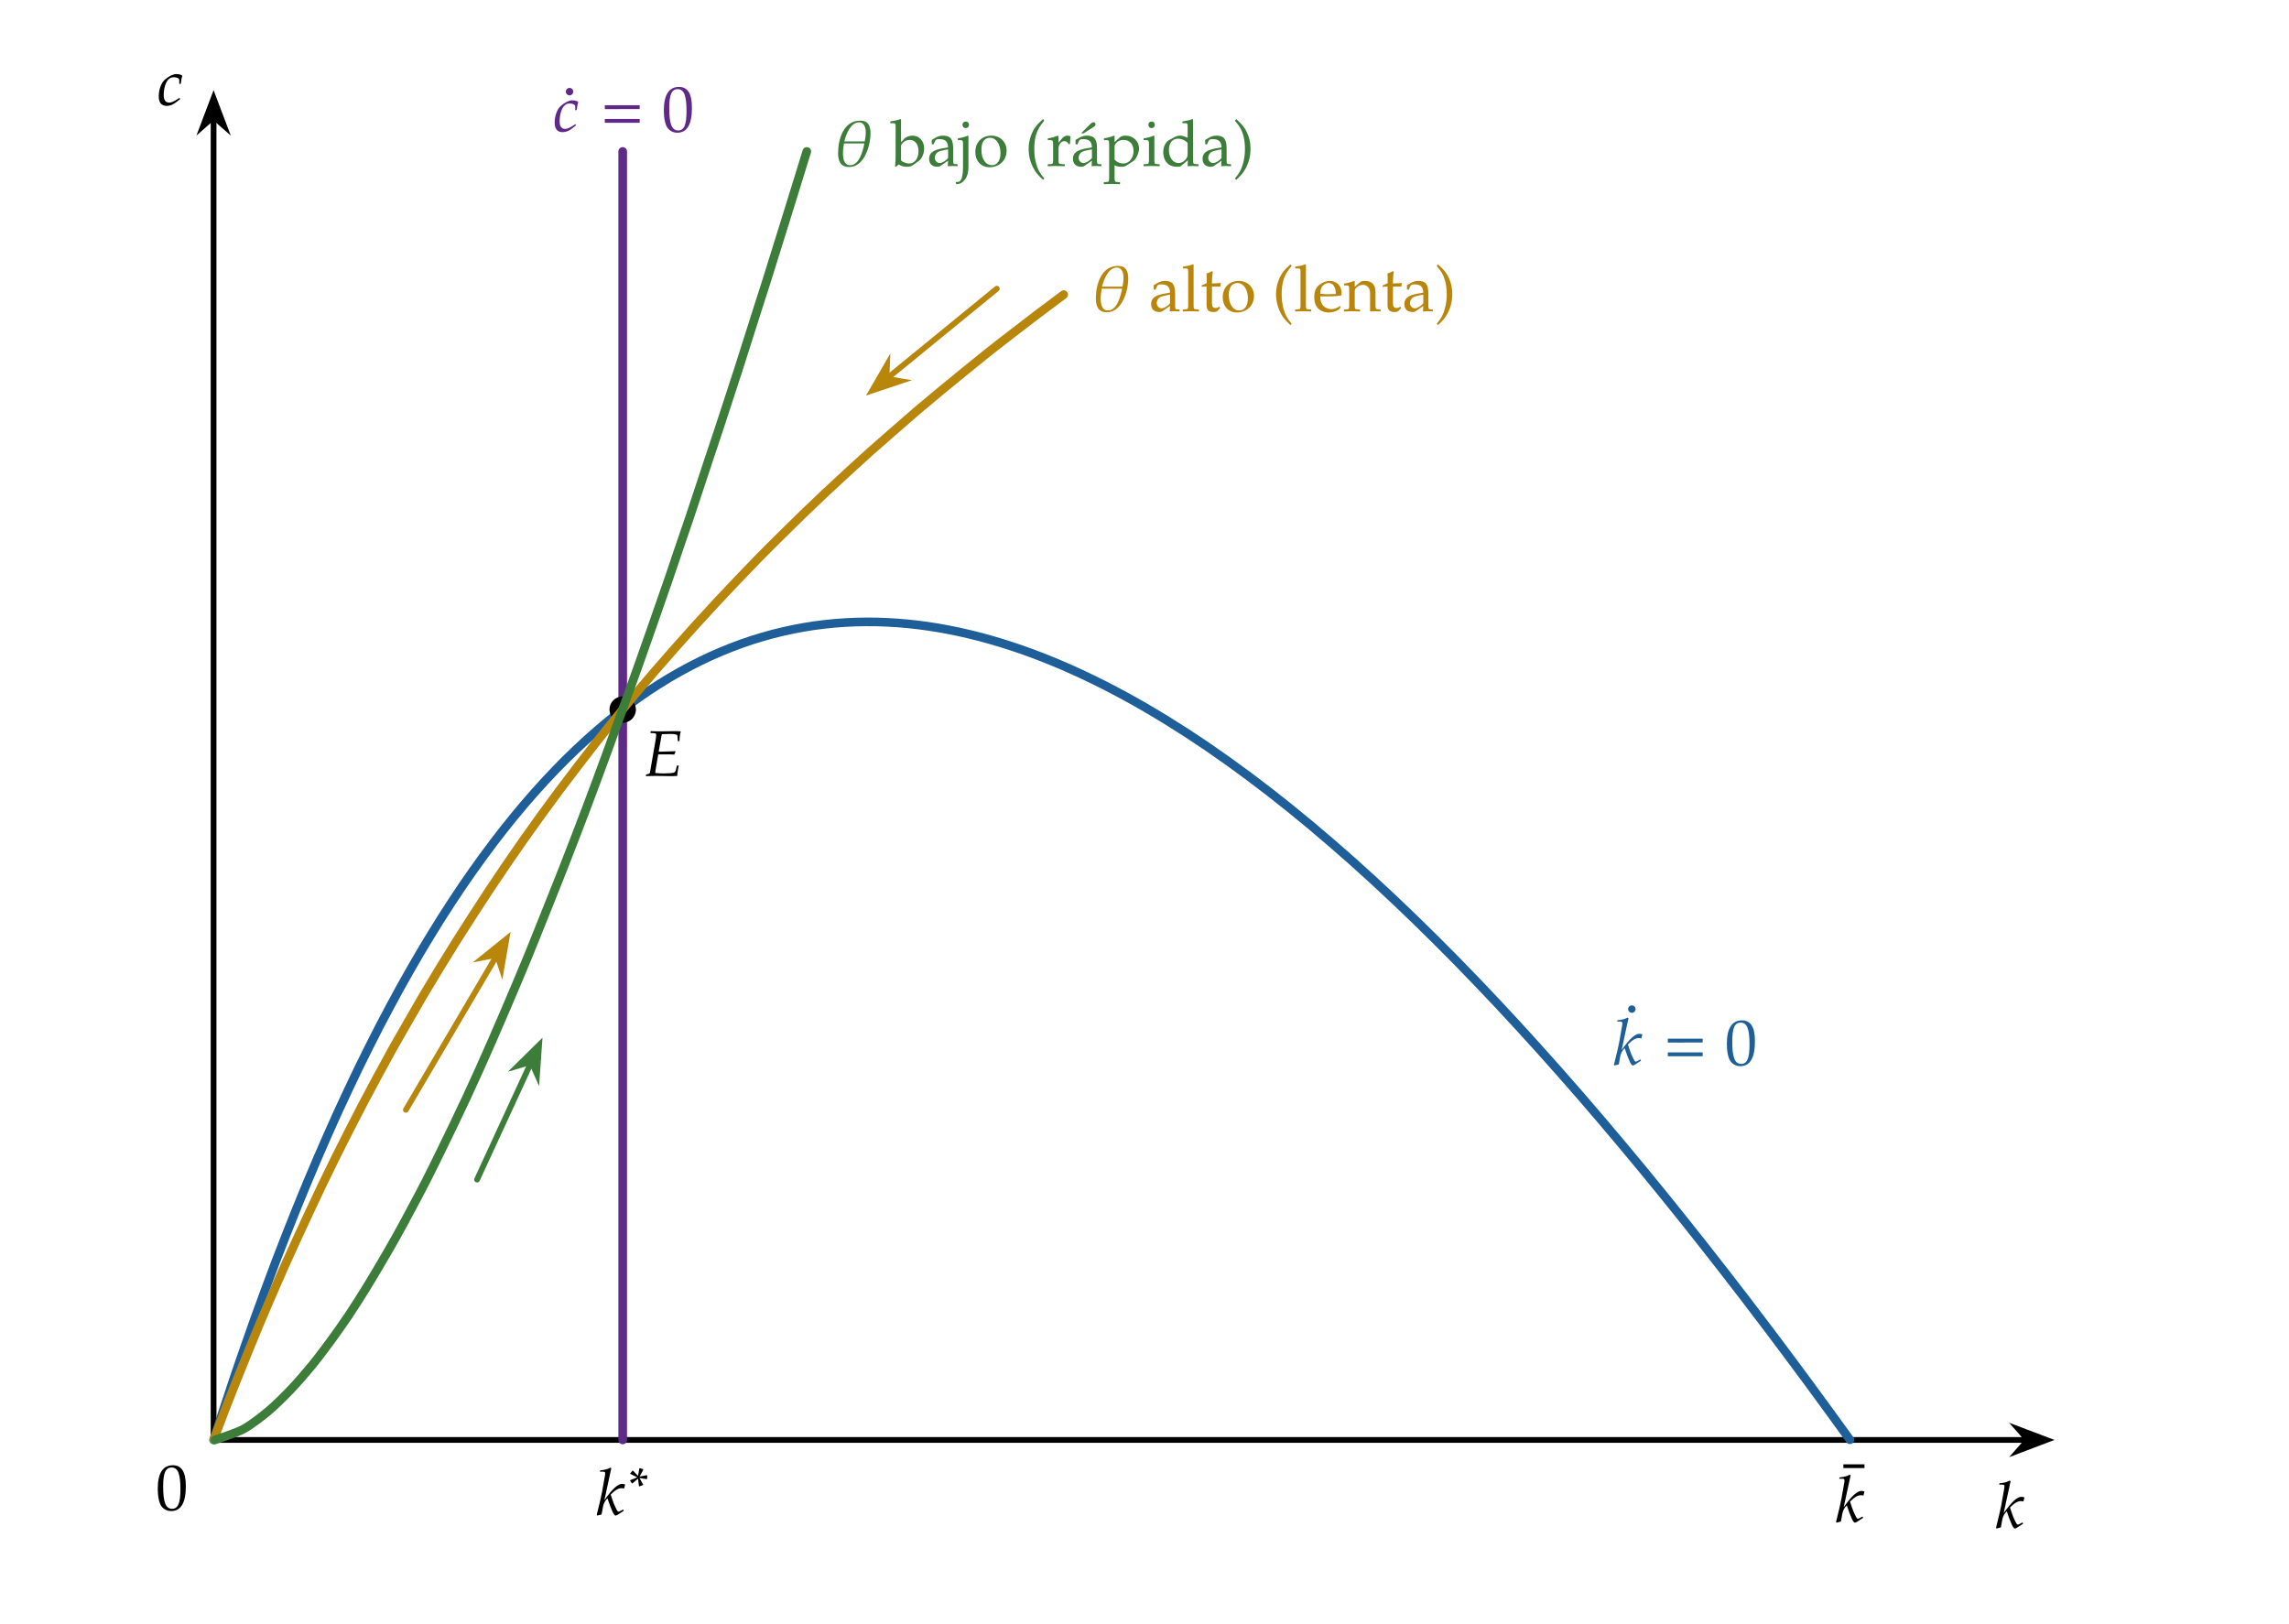
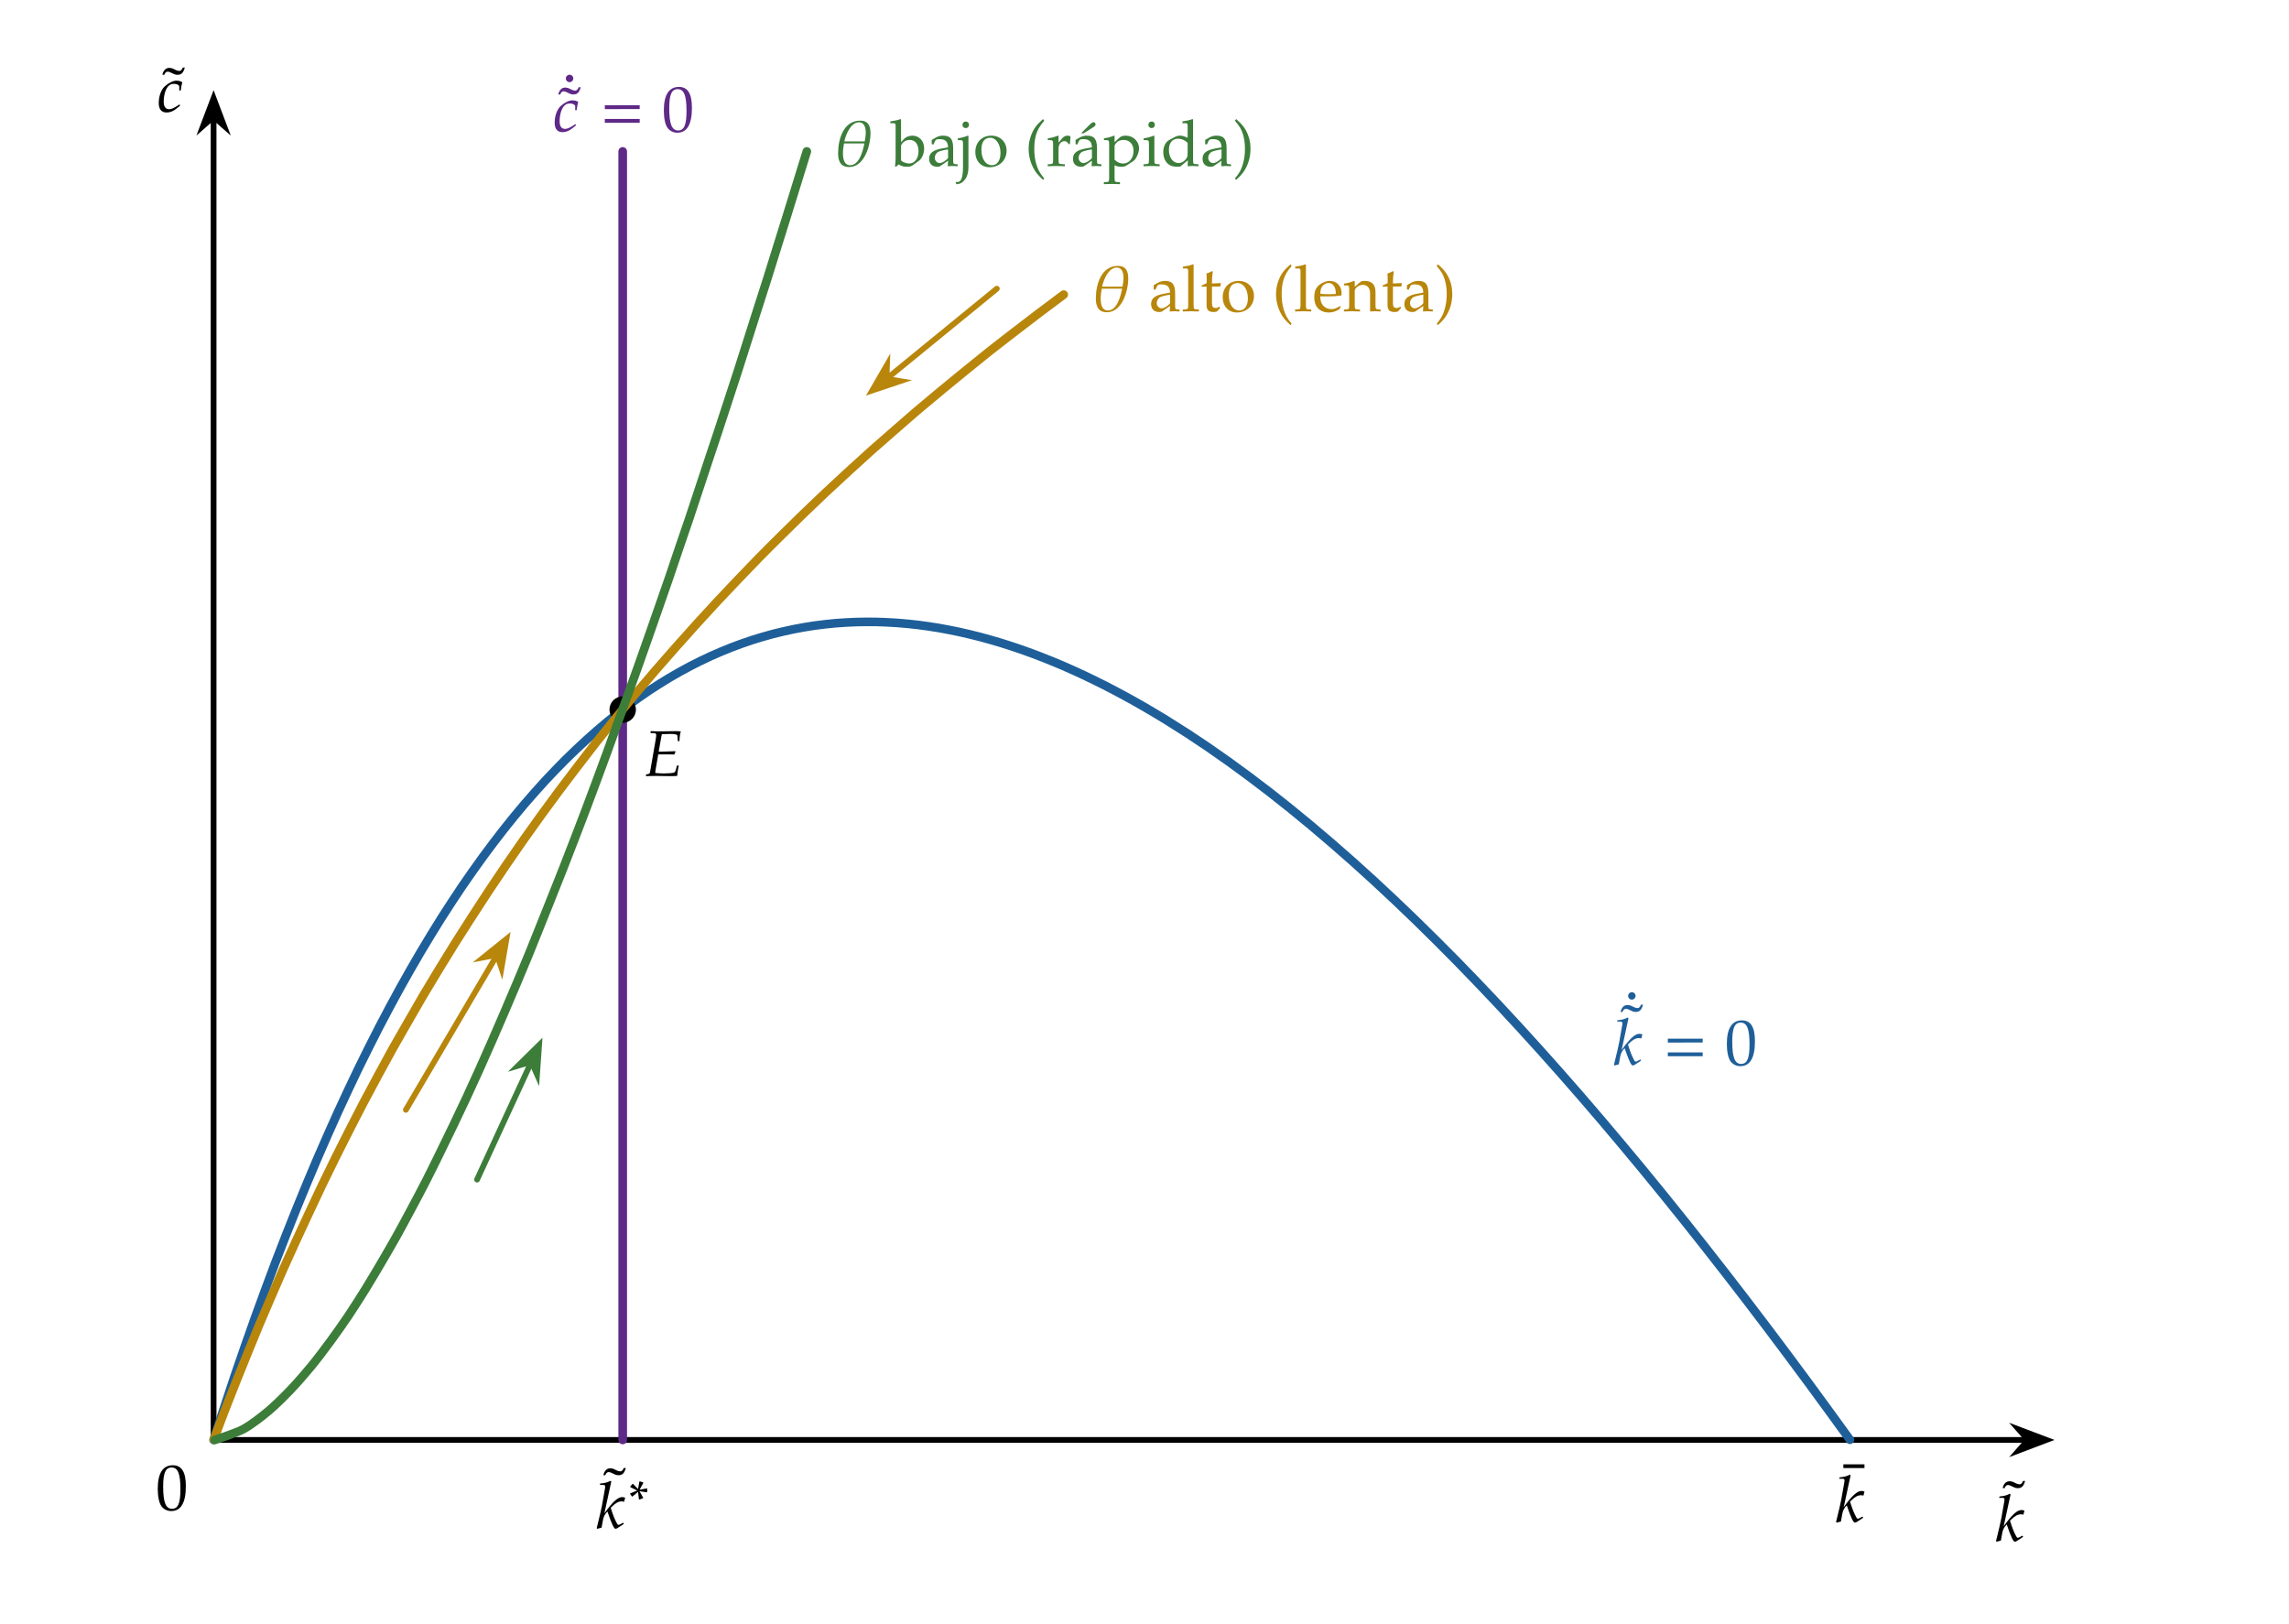
<svg xmlns="http://www.w3.org/2000/svg" xmlns:xlink="http://www.w3.org/1999/xlink" width="316.946" height="224.82" viewBox="0 0 316.946 224.82">
  <defs>
    <g>
      <g id="glyph-0-0">
+         <path d="M 2.844 -6.016 C 2.688 -5.656 2.562 -5.547 2.344 -5.547 C 2.203 -5.547 2.016 -5.609 1.844 -5.688 L 1.625 -5.797 C 1.406 -5.922 1.156 -5.969 0.953 -5.969 C 0.484 -5.969 0.156 -5.625 0.016 -5.016 L 0.281 -5.016 C 0.391 -5.312 0.547 -5.453 0.766 -5.453 C 0.875 -5.453 1 -5.406 1.141 -5.344 L 1.375 -5.234 C 1.75 -5.047 1.891 -5.016 2.125 -5.016 C 2.656 -5.016 2.922 -5.297 3.125 -6.016 Z M 2.844 -6.016 " />
+       </g>
+       <g id="glyph-0-1">
+         <path d="M 1.062 -5.406 C 1.062 -5.125 1.297 -4.891 1.578 -4.891 C 1.859 -4.891 2.094 -5.125 2.094 -5.406 C 2.094 -5.688 1.859 -5.922 1.578 -5.922 C 1.297 -5.922 1.062 -5.688 1.062 -5.406 Z M 1.062 -5.406 " />
+       </g>
+       <g id="glyph-0-2">
+         <path d="M 0.109 -5.672 L 0.109 -5.156 L 3.031 -5.156 L 3.031 -5.672 Z M 0.109 -5.672 " />
+       </g>
+       <g id="glyph-1-0">
        <path d="M 3.828 -0.594 L 3.75 -0.766 L 3.359 -0.562 C 3.234 -0.484 3.172 -0.469 3.109 -0.469 C 3.016 -0.469 2.953 -0.516 2.875 -0.672 C 2.562 -1.25 2.359 -1.734 2.016 -2.828 L 2.141 -2.953 C 2.688 -3.5 3.094 -3.719 3.547 -3.719 C 3.609 -3.719 3.719 -3.703 3.875 -3.672 L 4.016 -4.234 C 3.859 -4.281 3.703 -4.312 3.594 -4.312 C 3 -4.312 2.25 -3.625 1.141 -2.062 L 2.094 -6.469 L 1.984 -6.562 C 1.516 -6.328 1.203 -6.25 0.562 -6.188 L 0.516 -6 L 0.953 -6 C 1.156 -6 1.25 -5.938 1.25 -5.781 C 1.25 -5.719 1.25 -5.625 1.234 -5.562 L 0.812 -3.172 C 0.688 -2.5 0.531 -1.875 0.078 -0.016 L 0.156 0.078 L 0.75 -0.078 L 0.953 -1.188 C 1.031 -1.609 1.25 -2.016 1.562 -2.312 C 2.172 -0.531 2.469 0.078 2.688 0.078 C 2.797 0.078 3.016 -0.031 3.406 -0.312 Z M 3.828 -0.594 " />
      </g>
-       <g id="glyph-0-1">
+       <g id="glyph-1-1">
        <path d="M 3.172 -0.844 L 3.094 -1.031 L 2.969 -0.938 C 2.312 -0.516 1.984 -0.359 1.672 -0.359 C 1.156 -0.359 0.906 -0.719 0.906 -1.422 C 0.906 -2.375 1.203 -3.297 1.641 -3.641 C 1.828 -3.812 2.047 -3.875 2.344 -3.875 C 2.734 -3.875 3.062 -3.703 3.062 -3.484 L 3.062 -2.953 L 3.266 -2.953 C 3.344 -3.531 3.406 -3.875 3.484 -4.094 C 3.266 -4.25 2.969 -4.312 2.625 -4.312 C 2.219 -4.312 1.578 -4 1.078 -3.547 C 0.562 -3.109 0.219 -2.172 0.219 -1.219 C 0.219 -0.359 0.594 0.094 1.312 0.094 C 1.797 0.094 2.234 -0.078 2.719 -0.484 Z M 3.172 -0.844 " />
      </g>
-       <g id="glyph-0-2">
+       <g id="glyph-1-2">
        <path d="M 4.609 0 L 4.641 -0.328 C 4.688 -0.703 4.75 -1.078 4.828 -1.438 L 4.578 -1.438 L 4.438 -0.906 C 4.359 -0.594 4.281 -0.484 4.094 -0.438 C 3.922 -0.391 3.281 -0.344 2.75 -0.344 C 2.375 -0.344 2.141 -0.359 1.578 -0.406 C 1.578 -0.516 1.578 -0.625 1.594 -0.719 L 1.984 -2.984 L 3.031 -2.984 C 4.156 -2.984 3.938 -2.969 4.203 -2.953 L 4.375 -3.359 L 4.344 -3.422 L 2.375 -3.359 L 2.047 -3.359 L 2.422 -5.5 C 2.453 -5.641 2.469 -5.719 2.5 -5.781 C 3.016 -5.797 2.781 -5.797 3.672 -5.812 C 4.25 -5.812 4.625 -5.734 4.625 -5.609 L 4.703 -4.812 L 4.922 -4.812 C 4.938 -5.375 5 -5.828 5.109 -6.172 C 4.906 -6.188 4.688 -6.203 4.484 -6.203 C 3.781 -6.203 3.078 -6.172 2.375 -6.172 C 1.891 -6.172 1.422 -6.172 0.938 -6.203 L 0.906 -5.938 L 1.391 -5.922 C 1.609 -5.922 1.703 -5.844 1.703 -5.688 C 1.703 -5.562 1.688 -5.297 1.625 -5 L 0.844 -0.5 C 0.828 -0.328 0.703 -0.266 0.312 -0.203 L 0.266 0.031 C 0.719 0.016 1.188 0 1.641 0 C 2.312 0 2.984 0.031 3.656 0.031 C 4.438 0.031 4.25 0.016 4.609 0 Z M 4.609 0 " />
      </g>
-       <g id="glyph-1-0">
+       <g id="glyph-2-0">
        <path d="M 4.156 -3.281 C 4.156 -5.234 3.578 -6.172 2.359 -6.172 C 0.969 -6.172 0.266 -5.062 0.266 -2.906 C 0.266 -1.859 0.453 -0.953 0.766 -0.516 C 1.078 -0.078 1.578 0.172 2.125 0.172 C 3.484 0.172 4.156 -0.984 4.156 -3.281 Z M 3.406 -2.828 C 3.406 -0.922 3.078 -0.141 2.25 -0.141 C 1.375 -0.141 1.016 -1.031 1.016 -3.219 C 1.016 -5.109 1.344 -5.859 2.188 -5.859 C 3.062 -5.859 3.406 -4.984 3.406 -2.828 Z M 3.406 -2.828 " />
-       </g>
-       <g id="glyph-2-0">
-         <path d="M 1.062 -5.406 C 1.062 -5.125 1.297 -4.891 1.578 -4.891 C 1.859 -4.891 2.094 -5.125 2.094 -5.406 C 2.094 -5.688 1.859 -5.922 1.578 -5.922 C 1.297 -5.922 1.062 -5.688 1.062 -5.406 Z M 1.062 -5.406 " />
-       </g>
-       <g id="glyph-2-1">
-         <path d="M 0.109 -5.672 L 0.109 -5.156 L 3.031 -5.156 L 3.031 -5.672 Z M 0.109 -5.672 " />
      </g>
      <g id="glyph-3-0">
        <path d="M 0.578 -3.094 L 5.406 -3.109 L 5.406 -3.641 L 0.578 -3.641 Z M 0.578 -1.203 L 5.406 -1.203 L 5.406 -1.734 L 0.578 -1.734 Z M 0.578 -1.203 " />
      </g>
      <g id="glyph-4-0">
        <path d="M 2.594 -1.781 L 2.594 -2.234 L 2.562 -2.266 L 1.547 -2.078 L 2.047 -3 L 2.031 -3.109 L 1.578 -3.234 L 1.516 -3.219 L 1.328 -2.172 L 0.625 -2.891 L 0.562 -2.891 L 0.234 -2.5 L 0.266 -2.438 L 1.219 -1.969 L 0.266 -1.578 L 0.219 -1.516 L 0.484 -1.141 L 0.562 -1.141 L 1.328 -1.781 L 1.453 -0.75 L 1.531 -0.719 L 2.031 -0.906 L 2.031 -0.984 L 1.531 -1.875 L 2.531 -1.719 Z M 2.594 -1.781 " />
      </g>
      <g id="glyph-5-0">
        <path d="M 5.125 -4.516 C 5.125 -5.531 4.828 -6.281 3.703 -6.281 C 1.375 -6.281 0.641 -3.688 0.641 -1.781 C 0.641 -0.719 0.953 0.141 2.172 0.141 C 4.281 0.141 5.125 -2.828 5.125 -4.516 Z M 4.469 -4.625 C 4.469 -4.219 4.406 -3.812 4.328 -3.406 L 1.5 -3.406 C 1.719 -4.344 2.375 -6.047 3.531 -6.047 C 4.312 -6.047 4.469 -5.234 4.469 -4.625 Z M 4.281 -3.125 C 4.078 -2.125 3.594 -0.109 2.312 -0.109 C 1.406 -0.109 1.312 -1.125 1.312 -1.812 C 1.312 -2.25 1.391 -2.688 1.453 -3.125 Z M 4.281 -3.125 " />
      </g>
      <g id="glyph-6-0">
        <path d="M 4.219 0.031 L 4.219 -0.234 L 3.875 -0.266 C 3.656 -0.266 3.609 -0.344 3.609 -0.781 L 3.609 -2.422 C 3.609 -3.719 3.234 -4.203 2.203 -4.203 C 1.812 -4.203 1.453 -4.094 1.125 -3.891 L 0.641 -3.609 L 0.641 -3.031 L 0.875 -2.969 L 1 -3.234 C 1.172 -3.656 1.266 -3.719 1.688 -3.719 C 2.531 -3.719 2.875 -3.391 2.906 -2.578 L 2.016 -2.422 C 0.797 -2.188 0.281 -1.766 0.281 -1 C 0.281 -0.297 0.703 0.109 1.422 0.109 C 1.578 0.109 1.734 0.078 1.797 0.031 L 2.906 -0.734 L 2.859 0.031 C 3.094 0.016 3.328 0 3.547 0 C 3.781 0 4 0.016 4.219 0.031 Z M 2.906 -1.109 C 2.641 -0.75 2.078 -0.406 1.734 -0.406 C 1.375 -0.406 1.062 -0.734 1.062 -1.125 C 1.062 -1.453 1.234 -1.766 1.5 -1.938 C 1.734 -2.062 2.219 -2.188 2.906 -2.297 Z M 2.906 -1.109 " />
      </g>
      <g id="glyph-6-1">
        <path d="M 2.422 0.031 L 2.422 -0.234 L 2.016 -0.266 C 1.703 -0.281 1.688 -0.344 1.688 -0.906 L 1.688 -6.422 L 1.609 -6.5 C 1.203 -6.344 0.906 -6.281 0.203 -6.172 L 0.203 -5.922 L 0.703 -5.922 C 0.875 -5.922 0.938 -5.812 0.938 -5.547 L 0.938 -0.906 C 0.938 -0.344 0.906 -0.281 0.594 -0.266 L 0.188 -0.234 L 0.188 0.031 C 0.562 0.016 0.938 0 1.312 0 C 1.688 0 2.047 0.016 2.422 0.031 Z M 2.422 0.031 " />
      </g>
      <g id="glyph-6-2">
        <path d="M 2.859 -3.906 L 1.625 -3.844 L 1.625 -4.188 C 1.625 -4.562 1.656 -4.891 1.734 -5.469 L 1.625 -5.562 C 1.406 -5.422 1.141 -5.312 0.859 -5.219 C 0.891 -4.953 0.891 -4.781 0.891 -4.516 L 0.891 -3.891 L 0.203 -3.578 L 0.203 -3.391 L 0.875 -3.422 L 0.875 -0.844 C 0.875 -0.172 1.172 0.109 1.859 0.109 C 2.062 0.109 2.281 0.062 2.344 0 L 2.766 -0.469 L 2.656 -0.625 C 2.422 -0.5 2.297 -0.453 2.125 -0.453 C 1.766 -0.453 1.625 -0.641 1.625 -1.078 L 1.625 -3.422 L 2.781 -3.422 Z M 2.859 -3.906 " />
      </g>
      <g id="glyph-6-3">
        <path d="M 4.609 -2.125 C 4.609 -3.328 3.719 -4.203 2.5 -4.203 C 1.188 -4.203 0.281 -3.281 0.281 -1.938 C 0.281 -0.688 1.078 0.172 2.234 0.172 C 3.609 0.172 4.609 -0.781 4.609 -2.125 Z M 3.766 -1.797 C 3.766 -0.766 3.312 -0.109 2.594 -0.109 C 1.703 -0.109 1.125 -0.969 1.125 -2.25 C 1.125 -3.328 1.547 -3.906 2.344 -3.906 C 3.156 -3.906 3.766 -3.016 3.766 -1.797 Z M 3.766 -1.797 " />
      </g>
      <g id="glyph-6-4">
        <path d="M 2.688 1.734 C 2.047 0.938 1.812 0.516 1.578 -0.297 C 1.391 -0.938 1.312 -1.625 1.312 -2.375 C 1.312 -3.125 1.391 -3.766 1.562 -4.344 C 1.797 -5.078 2.047 -5.5 2.688 -6.266 L 2.531 -6.5 C 1.594 -5.672 1.234 -5.172 0.891 -4.297 C 0.656 -3.703 0.531 -3.062 0.531 -2.375 C 0.531 -1.422 0.766 -0.516 1.188 0.281 C 1.5 0.891 1.797 1.234 2.531 1.922 Z M 2.688 1.734 " />
      </g>
      <g id="glyph-6-5">
        <path d="M 4.016 -2.5 C 4.016 -3.531 3.344 -4.203 2.344 -4.203 C 2.016 -4.203 1.625 -4.078 1.266 -3.875 C 0.531 -3.453 0.234 -2.891 0.234 -1.953 C 0.234 -1.391 0.359 -0.906 0.609 -0.578 C 0.953 -0.094 1.562 0.172 2.234 0.172 C 2.562 0.172 2.906 0.109 3.266 -0.047 C 3.516 -0.156 3.703 -0.266 3.734 -0.328 L 3.906 -0.625 L 3.797 -0.719 C 3.219 -0.375 3.016 -0.297 2.625 -0.297 C 2.047 -0.297 1.562 -0.562 1.312 -1 C 1.141 -1.297 1.078 -1.547 1.062 -2.062 L 2.375 -2.062 C 2.984 -2.062 3.375 -2.094 4 -2.188 C 4 -2.312 4.016 -2.391 4.016 -2.5 Z M 3.219 -2.391 L 2.219 -2.359 C 1.797 -2.359 1.562 -2.375 1.078 -2.422 C 1.078 -2.844 1.125 -3.031 1.234 -3.266 C 1.422 -3.656 1.812 -3.906 2.234 -3.906 C 2.531 -3.906 2.766 -3.781 2.922 -3.547 C 3.125 -3.25 3.219 -2.984 3.219 -2.391 Z M 3.219 -2.391 " />
      </g>
      <g id="glyph-6-6">
        <path d="M 5.125 0.031 L 5.125 -0.234 L 4.75 -0.266 C 4.453 -0.281 4.422 -0.344 4.422 -0.906 L 4.422 -2.641 C 4.422 -3.688 3.938 -4.203 2.922 -4.203 C 2.594 -4.203 2.406 -4.141 2.219 -3.969 L 1.547 -3.391 L 1.547 -4.156 L 1.453 -4.203 C 1 -4.016 0.531 -3.891 0.062 -3.828 L 0.062 -3.578 L 0.391 -3.578 C 0.75 -3.578 0.781 -3.516 0.781 -2.922 L 0.781 -0.906 C 0.781 -0.344 0.766 -0.281 0.453 -0.266 L 0.047 -0.234 L 0.047 0.031 C 0.422 0.016 0.797 0 1.156 0 C 1.531 0 1.906 0.016 2.281 0.031 L 2.281 -0.234 L 1.875 -0.266 C 1.562 -0.281 1.547 -0.344 1.547 -0.906 L 1.547 -2.812 C 1.547 -3.219 2.125 -3.656 2.672 -3.656 C 3.281 -3.656 3.672 -3.203 3.672 -2.516 L 3.672 0.031 C 3.906 0.016 4.141 0 4.375 0 C 4.625 0 4.875 0.016 5.125 0.031 Z M 5.125 0.031 " />
      </g>
      <g id="glyph-6-7">
        <path d="M 2.438 -2.375 C 2.438 -3.062 2.328 -3.703 2.094 -4.297 C 1.75 -5.172 1.391 -5.656 0.453 -6.5 L 0.281 -6.266 C 0.938 -5.5 1.188 -5.078 1.406 -4.344 C 1.578 -3.766 1.672 -3.125 1.672 -2.375 C 1.672 -1.625 1.578 -0.938 1.391 -0.297 C 1.156 0.516 0.938 0.938 0.281 1.734 L 0.453 1.922 C 1.078 1.344 1.328 1.047 1.609 0.609 C 2.156 -0.266 2.438 -1.297 2.438 -2.375 Z M 2.438 -2.375 " />
      </g>
      <g id="glyph-6-8">
        <path d="M 4.547 -2.422 C 4.547 -3.453 3.875 -4.203 2.922 -4.203 C 2.5 -4.203 2.062 -4.031 1.828 -3.812 L 1.344 -3.297 L 1.344 -6.422 L 1.266 -6.5 C 0.875 -6.344 0.578 -6.281 -0.141 -6.172 L -0.141 -5.922 L 0.359 -5.922 C 0.531 -5.922 0.594 -5.812 0.594 -5.547 L 0.594 -1.375 C 0.594 -0.812 0.578 -0.578 0.516 0.047 L 0.656 0.109 L 1.016 -0.219 C 1.375 0.016 1.703 0.109 2.172 0.109 C 2.531 0.109 2.75 0.047 2.953 -0.094 L 3.844 -0.734 C 4.234 -1.016 4.547 -1.766 4.547 -2.422 Z M 3.766 -2.047 C 3.766 -1.047 3.234 -0.344 2.469 -0.344 C 2 -0.344 1.344 -0.641 1.344 -0.828 L 1.344 -2.75 C 1.344 -2.891 1.438 -3.047 1.578 -3.203 C 1.828 -3.469 2.172 -3.609 2.547 -3.609 C 3.297 -3.609 3.766 -3.016 3.766 -2.047 Z M 3.766 -2.047 " />
      </g>
      <g id="glyph-6-9">
        <path d="M 1.422 0.172 L 1.422 -4.156 L 1.344 -4.203 C 0.891 -4.016 0.422 -3.891 -0.047 -3.828 L -0.047 -3.578 L 0.281 -3.578 C 0.641 -3.578 0.672 -3.516 0.672 -2.922 L 0.672 0.062 C 0.672 1.547 0.438 2.219 -0.094 2.219 C -0.156 2.219 -0.281 2.219 -0.359 2.188 L -0.25 2.531 C 0.266 2.5 0.609 2.312 0.953 1.859 C 1.266 1.453 1.422 0.875 1.422 0.172 Z M 1.5 -5.703 C 1.5 -5.969 1.312 -6.156 1.062 -6.156 C 0.781 -6.156 0.594 -5.969 0.594 -5.703 C 0.594 -5.438 0.781 -5.25 1.047 -5.25 C 1.312 -5.25 1.5 -5.438 1.5 -5.703 Z M 1.5 -5.703 " />
      </g>
      <g id="glyph-6-10">
        <path d="M 3.344 -4.094 C 3.25 -4.156 3.094 -4.203 2.922 -4.203 C 2.656 -4.203 2.375 -4.062 2.188 -3.828 L 1.688 -3.234 L 1.688 -4.156 L 1.609 -4.203 C 1.141 -4.016 0.688 -3.891 0.203 -3.828 L 0.203 -3.578 L 0.531 -3.578 C 0.891 -3.578 0.938 -3.516 0.938 -2.922 L 0.938 -0.906 C 0.938 -0.344 0.906 -0.281 0.594 -0.266 L 0.188 -0.234 L 0.188 0.031 C 0.562 0.016 0.922 0 1.297 0 C 1.719 0 2.141 0.016 2.562 0.031 L 2.562 -0.234 L 2.109 -0.266 C 1.703 -0.297 1.688 -0.328 1.688 -0.906 L 1.688 -2.453 C 1.688 -2.984 2.047 -3.438 2.484 -3.438 C 2.75 -3.438 2.938 -3.312 3.078 -3.031 L 3.266 -3.031 Z M 3.344 -4.094 " />
      </g>
      <g id="glyph-6-11">
        <path d="M 4.219 0.031 L 4.219 -0.234 L 3.875 -0.266 C 3.656 -0.266 3.609 -0.344 3.609 -0.781 L 3.609 -2.422 C 3.609 -3.719 3.234 -4.203 2.203 -4.203 C 1.812 -4.203 1.453 -4.094 1.125 -3.891 L 0.641 -3.609 L 0.641 -3.031 L 0.875 -2.969 L 1 -3.234 C 1.172 -3.656 1.266 -3.719 1.688 -3.719 C 2.531 -3.719 2.875 -3.391 2.906 -2.578 L 2.016 -2.422 C 0.797 -2.188 0.281 -1.766 0.281 -1 C 0.281 -0.297 0.703 0.109 1.422 0.109 C 1.578 0.109 1.734 0.078 1.797 0.031 L 2.906 -0.734 L 2.859 0.031 C 3.094 0.016 3.328 0 3.547 0 C 3.781 0 4 0.016 4.219 0.031 Z M 2.906 -1.109 C 2.641 -0.75 2.078 -0.406 1.734 -0.406 C 1.375 -0.406 1.062 -0.734 1.062 -1.125 C 1.062 -1.453 1.234 -1.766 1.5 -1.938 C 1.734 -2.062 2.219 -2.188 2.906 -2.297 Z M 3.406 -5.75 C 3.406 -5.922 3.281 -6.062 3.141 -6.062 C 3 -6.062 2.844 -5.969 2.641 -5.766 L 1.406 -4.531 L 1.766 -4.531 L 3.047 -5.344 C 3.344 -5.531 3.406 -5.594 3.406 -5.75 Z M 3.406 -5.75 " />
      </g>
      <g id="glyph-6-12">
        <path d="M 4.953 -2.422 C 4.953 -3.422 4.141 -4.203 3.094 -4.203 C 2.766 -4.203 2.438 -4.109 2.297 -3.969 L 1.562 -3.297 L 1.562 -4.156 L 1.484 -4.203 C 1.031 -4.016 0.562 -3.891 0.094 -3.828 L 0.094 -3.578 L 0.422 -3.578 C 0.781 -3.578 0.812 -3.516 0.812 -2.922 L 0.812 1.578 C 0.812 2.141 0.781 2.203 0.484 2.219 L 0.078 2.25 L 0.078 2.516 C 0.453 2.5 0.812 2.484 1.188 2.484 C 1.562 2.484 1.938 2.5 2.312 2.516 L 2.312 2.25 L 1.891 2.219 C 1.594 2.203 1.562 2.141 1.562 1.578 L 1.562 -0.109 C 1.828 0.047 2.125 0.109 2.531 0.109 C 2.781 0.109 3.016 0.047 3.156 -0.031 L 4.188 -0.703 C 4.547 -0.938 4.953 -1.859 4.953 -2.422 Z M 4.188 -2.094 C 4.188 -1.094 3.578 -0.344 2.781 -0.344 C 2.281 -0.344 1.922 -0.516 1.562 -0.875 L 1.562 -2.734 C 1.562 -2.859 1.609 -2.969 1.734 -3.109 C 1.984 -3.453 2.359 -3.609 2.797 -3.609 C 3.641 -3.609 4.188 -3.031 4.188 -2.094 Z M 4.188 -2.094 " />
      </g>
      <g id="glyph-6-13">
        <path d="M 2.422 0.031 L 2.422 -0.234 L 2.016 -0.266 C 1.703 -0.281 1.688 -0.344 1.688 -0.906 L 1.688 -4.156 L 1.609 -4.203 C 1.141 -4.016 0.688 -3.891 0.203 -3.828 L 0.203 -3.578 L 0.531 -3.578 C 0.891 -3.578 0.938 -3.516 0.938 -2.922 L 0.938 -0.906 C 0.938 -0.344 0.906 -0.281 0.594 -0.266 L 0.188 -0.234 L 0.188 0.031 C 0.562 0.016 0.938 0 1.312 0 C 1.688 0 2.047 0.016 2.422 0.031 Z M 1.75 -5.703 C 1.75 -5.969 1.578 -6.156 1.312 -6.156 C 1.031 -6.156 0.859 -5.969 0.859 -5.703 C 0.859 -5.438 1.031 -5.25 1.312 -5.25 C 1.578 -5.25 1.75 -5.438 1.75 -5.703 Z M 1.75 -5.703 " />
      </g>
      <g id="glyph-6-14">
        <path d="M 5.188 0.031 L 5.188 -0.234 L 4.766 -0.266 C 4.469 -0.281 4.438 -0.344 4.438 -0.906 L 4.438 -6.422 L 4.359 -6.5 C 3.969 -6.344 3.672 -6.281 2.969 -6.172 L 2.969 -5.922 L 3.469 -5.922 C 3.625 -5.922 3.688 -5.812 3.688 -5.547 L 3.688 -3.906 C 3.188 -4.125 2.938 -4.203 2.625 -4.203 C 2.375 -4.203 2.172 -4.141 1.938 -4.031 L 1.156 -3.609 C 0.641 -3.344 0.312 -2.688 0.312 -1.938 C 0.312 -1.219 0.562 -0.625 1 -0.266 C 1.297 -0.016 1.719 0.109 2.297 0.109 C 2.484 0.109 2.688 0.078 2.734 0.031 L 3.719 -0.797 L 3.688 0.031 C 3.906 0.016 4.141 0 4.375 0 C 4.641 0 4.922 0.016 5.188 0.031 Z M 3.688 -1.984 C 3.688 -1.391 3.672 -1.312 3.547 -1.094 C 3.297 -0.688 2.859 -0.406 2.438 -0.406 C 1.656 -0.406 1.094 -1.156 1.094 -2.234 C 1.094 -3.203 1.578 -3.781 2.375 -3.781 C 2.719 -3.781 3.078 -3.656 3.391 -3.453 C 3.578 -3.328 3.688 -3.203 3.688 -3.141 Z M 3.688 -1.984 " />
      </g>
    </g>
  </defs>
  <path fill="none" stroke-width="0.797" stroke-linecap="round" stroke-linejoin="round" stroke="rgb(0%, 0%, 0%)" stroke-opacity="1" stroke-miterlimit="10" d="M 0.001 0.001 L 251.241 0.001 " transform="matrix(0.9992, 0, 0, -0.9992, 29.5732, 199.4153)" />
  <path fill-rule="nonzero" fill="rgb(0%, 0%, 0%)" fill-opacity="1" stroke-width="0.797" stroke-linecap="round" stroke-linejoin="miter" stroke="rgb(0%, 0%, 0%)" stroke-opacity="1" stroke-miterlimit="10" d="M 5.1 0.001 L 1.289 1.444 L 2.555 0.001 L 1.289 -1.445 Z M 5.1 0.001 " transform="matrix(0.9992, 0, 0, -0.9992, 278.2591, 199.4153)" />
  <g fill="rgb(0%, 0%, 0%)" fill-opacity="1">
-     <use xlink:href="#glyph-0-0" x="276.3" y="211.605" />
+     <use xlink:href="#glyph-0-0" x="277.281" y="211.107" />
+   </g>
+   <g fill="rgb(0%, 0%, 0%)" fill-opacity="1">
+     <use xlink:href="#glyph-1-0" x="276.3" y="213.432" />
  </g>
  <path fill="none" stroke-width="0.797" stroke-linecap="round" stroke-linejoin="round" stroke="rgb(0%, 0%, 0%)" stroke-opacity="1" stroke-miterlimit="10" d="M 0.001 0.001 L 0.001 183.206 " transform="matrix(0.9992, 0, 0, -0.9992, 29.5732, 199.4153)" />
  <path fill-rule="nonzero" fill="rgb(0%, 0%, 0%)" fill-opacity="1" stroke-width="0.797" stroke-linecap="round" stroke-linejoin="miter" stroke="rgb(0%, 0%, 0%)" stroke-opacity="1" stroke-miterlimit="10" d="M 5.102 -0.001 L 1.286 1.442 L 2.553 -0.001 L 1.286 -1.444 Z M 5.102 -0.001 " transform="matrix(0, -0.9992, -0.9992, 0, 29.5732, 18.70719)" />
  <g fill="rgb(0%, 0%, 0%)" fill-opacity="1">
-     <use xlink:href="#glyph-0-1" x="21.762" y="14.57" />
-   </g>
-   <g fill="rgb(0%, 0%, 0%)" fill-opacity="1">
-     <use xlink:href="#glyph-1-0" x="21.577" y="209.092" />
+     <use xlink:href="#glyph-0-0" x="22.466" y="15.373" />
+   </g>
+   <g fill="rgb(0%, 0%, 0%)" fill-opacity="1">
+     <use xlink:href="#glyph-1-1" x="21.762" y="15.485" />
+   </g>
+   <g fill="rgb(0%, 0%, 0%)" fill-opacity="1">
+     <use xlink:href="#glyph-2-0" x="21.577" y="209.092" />
  </g>
  <path fill="none" stroke-width="1.196" stroke-linecap="round" stroke-linejoin="round" stroke="rgb(12.157%, 37.256%, 59.999%)" stroke-opacity="1" stroke-miterlimit="10" d="M 0.001 0.001 C 0.001 0.001 2.073 6.366 2.87 8.719 C 3.668 11.069 4.942 14.728 5.74 16.948 C 6.537 19.169 7.816 22.621 8.609 24.716 C 9.407 26.808 10.685 30.06 11.483 32.035 C 12.276 34.005 13.555 37.074 14.352 38.931 C 15.15 40.788 16.424 43.673 17.222 45.42 C 18.019 47.168 19.298 49.877 20.091 51.519 C 20.889 53.161 22.167 55.706 22.961 57.246 C 23.758 58.787 25.037 61.175 25.834 62.618 C 26.628 64.056 27.906 66.293 28.704 67.641 C 29.501 68.99 30.776 71.082 31.573 72.34 C 32.371 73.599 33.649 75.55 34.443 76.723 C 35.24 77.896 36.519 79.71 37.316 80.8 C 38.11 81.891 39.388 83.576 40.186 84.588 C 40.979 85.601 42.257 87.161 43.055 88.095 C 43.853 89.03 45.127 90.468 45.924 91.332 C 46.722 92.196 48 93.517 48.794 94.311 C 49.591 95.101 50.87 96.313 51.667 97.036 C 52.461 97.759 53.739 98.866 54.537 99.522 C 55.334 100.179 56.609 101.184 57.406 101.778 C 58.204 102.372 59.482 103.275 60.276 103.807 C 61.073 104.339 62.352 105.148 63.145 105.621 C 63.943 106.098 65.221 106.809 66.019 107.228 C 66.812 107.646 68.091 108.268 68.888 108.631 C 69.686 108.995 70.96 109.53 71.758 109.839 C 72.555 110.152 73.834 110.605 74.627 110.863 C 75.425 111.121 76.703 111.493 77.501 111.704 C 78.294 111.911 79.572 112.204 80.37 112.365 C 81.164 112.529 82.442 112.748 83.239 112.861 C 84.037 112.974 85.311 113.119 86.109 113.189 C 86.906 113.26 88.185 113.334 88.978 113.358 C 89.776 113.385 91.054 113.393 91.852 113.377 C 92.645 113.358 93.924 113.299 94.721 113.24 C 95.519 113.186 96.793 113.06 97.591 112.963 C 98.388 112.865 99.667 112.681 100.46 112.544 C 101.258 112.408 102.536 112.161 103.33 111.989 C 104.127 111.817 105.406 111.508 106.203 111.301 C 106.997 111.09 108.275 110.73 109.073 110.484 C 109.87 110.242 111.145 109.824 111.942 109.546 C 112.74 109.268 114.018 108.795 114.812 108.483 C 115.609 108.174 116.887 107.65 117.685 107.306 C 118.479 106.962 119.757 106.387 120.554 106.012 C 121.348 105.64 122.626 105.015 123.424 104.612 C 124.221 104.206 125.496 103.533 126.293 103.099 C 127.091 102.665 128.369 101.946 129.163 101.485 C 129.96 101.024 131.239 100.257 132.036 99.765 C 132.83 99.276 134.108 98.467 134.906 97.951 C 135.703 97.435 136.978 96.582 137.775 96.039 C 138.573 95.496 139.851 94.6 140.645 94.03 C 141.442 93.463 142.721 92.528 143.514 91.934 C 144.312 91.34 145.59 90.367 146.388 89.745 C 147.181 89.127 148.46 88.115 149.257 87.474 C 150.055 86.829 151.329 85.781 152.127 85.116 C 152.924 84.448 154.203 83.361 154.996 82.673 C 155.794 81.985 157.072 80.863 157.869 80.155 C 158.663 79.444 159.941 78.287 160.739 77.556 C 161.533 76.824 162.811 75.632 163.608 74.881 C 164.406 74.127 165.68 72.907 166.478 72.133 C 167.275 71.359 168.554 70.104 169.347 69.311 C 170.145 68.521 171.423 67.231 172.221 66.422 C 173.014 65.608 174.293 64.291 175.09 63.458 C 175.888 62.63 177.162 61.281 177.96 60.432 C 178.757 59.58 180.036 58.204 180.829 57.336 C 181.627 56.468 182.905 55.065 183.699 54.177 C 184.496 53.294 185.775 51.859 186.572 50.956 C 187.366 50.057 188.644 48.595 189.442 47.676 C 190.239 46.757 191.514 45.268 192.311 44.334 C 193.109 43.399 194.387 41.886 195.181 40.932 C 195.978 39.982 197.256 38.442 198.054 37.477 C 198.848 36.511 200.126 34.947 200.923 33.962 C 201.717 32.981 202.995 31.394 203.793 30.397 C 204.59 29.4 205.865 27.785 206.662 26.773 C 207.46 25.764 208.738 24.126 209.532 23.102 C 210.329 22.074 211.608 20.416 212.405 19.376 C 213.199 18.336 214.477 16.655 215.275 15.604 C 216.072 14.548 217.347 12.847 218.144 11.78 C 218.942 10.713 220.22 8.989 221.014 7.91 C 221.811 6.827 223.09 5.083 223.883 3.989 C 224.681 2.898 226.757 0.029 226.757 0.029 " transform="matrix(0.9992, 0, 0, -0.9992, 29.5732, 199.4153)" />
  <g fill="rgb(12.157%, 37.256%, 59.999%)" fill-opacity="1">
-     <use xlink:href="#glyph-2-0" x="224.377" y="145.155" />
-   </g>
-   <g fill="rgb(12.157%, 37.256%, 59.999%)" fill-opacity="1">
-     <use xlink:href="#glyph-0-0" x="223.396" y="147.48" />
+     <use xlink:href="#glyph-0-1" x="224.377" y="143.327" />
+   </g>
+   <g fill="rgb(12.157%, 37.256%, 59.999%)" fill-opacity="1">
+     <use xlink:href="#glyph-0-0" x="224.377" y="145.155" />
+   </g>
+   <g fill="rgb(12.157%, 37.256%, 59.999%)" fill-opacity="1">
+     <use xlink:href="#glyph-1-0" x="223.396" y="147.48" />
  </g>
  <g fill="rgb(12.157%, 37.256%, 59.999%)" fill-opacity="1">
    <use xlink:href="#glyph-3-0" x="230.357" y="147.48" />
  </g>
  <g fill="rgb(12.157%, 37.256%, 59.999%)" fill-opacity="1">
-     <use xlink:href="#glyph-1-0" x="238.842" y="147.48" />
-   </g>
-   <g fill="rgb(0%, 0%, 0%)" fill-opacity="1">
-     <use xlink:href="#glyph-2-1" x="255.133" y="208.465" />
-   </g>
-   <g fill="rgb(0%, 0%, 0%)" fill-opacity="1">
-     <use xlink:href="#glyph-0-0" x="254.151" y="210.789" />
+     <use xlink:href="#glyph-2-0" x="238.842" y="147.48" />
+   </g>
+   <g fill="rgb(0%, 0%, 0%)" fill-opacity="1">
+     <use xlink:href="#glyph-0-2" x="255.133" y="208.465" />
+   </g>
+   <g fill="rgb(0%, 0%, 0%)" fill-opacity="1">
+     <use xlink:href="#glyph-1-0" x="254.151" y="210.789" />
  </g>
  <path fill="none" stroke-width="1.196" stroke-linecap="round" stroke-linejoin="round" stroke="rgb(37.256%, 16.077%, 52.939%)" stroke-opacity="1" stroke-miterlimit="10" d="M 56.695 0.001 L 56.695 178.586 " transform="matrix(0.9992, 0, 0, -0.9992, 29.5732, 199.4153)" />
  <g fill="rgb(0%, 0%, 0%)" fill-opacity="1">
-     <use xlink:href="#glyph-0-0" x="82.547" y="209.812" />
-   </g>
-   <g fill="rgb(0%, 0%, 0%)" fill-opacity="1">
-     <use xlink:href="#glyph-4-0" x="87.017" y="206.561" />
-   </g>
-   <g fill="rgb(37.256%, 16.077%, 52.939%)" fill-opacity="1">
-     <use xlink:href="#glyph-2-0" x="77.286" y="18.097" />
-   </g>
-   <g fill="rgb(37.256%, 16.077%, 52.939%)" fill-opacity="1">
-     <use xlink:href="#glyph-0-1" x="76.583" y="18.208" />
+     <use xlink:href="#glyph-0-0" x="83.528" y="209.315" />
+   </g>
+   <g fill="rgb(0%, 0%, 0%)" fill-opacity="1">
+     <use xlink:href="#glyph-1-0" x="82.547" y="211.641" />
+   </g>
+   <g fill="rgb(0%, 0%, 0%)" fill-opacity="1">
+     <use xlink:href="#glyph-4-0" x="87.017" y="208.388" />
+   </g>
+   <g fill="rgb(37.256%, 16.077%, 52.939%)" fill-opacity="1">
+     <use xlink:href="#glyph-0-1" x="77.286" y="16.269" />
+   </g>
+   <g fill="rgb(37.256%, 16.077%, 52.939%)" fill-opacity="1">
+     <use xlink:href="#glyph-0-0" x="77.286" y="18.097" />
+   </g>
+   <g fill="rgb(37.256%, 16.077%, 52.939%)" fill-opacity="1">
+     <use xlink:href="#glyph-1-1" x="76.583" y="18.208" />
  </g>
  <g fill="rgb(37.256%, 16.077%, 52.939%)" fill-opacity="1">
    <use xlink:href="#glyph-3-0" x="83.168" y="18.208" />
  </g>
  <g fill="rgb(37.256%, 16.077%, 52.939%)" fill-opacity="1">
-     <use xlink:href="#glyph-1-0" x="91.652" y="18.208" />
+     <use xlink:href="#glyph-2-0" x="91.652" y="18.208" />
  </g>
  <path fill-rule="nonzero" fill="rgb(0%, 0%, 0%)" fill-opacity="1" d="M 88.051 98.27 C 88.051 97.258 87.23 96.441 86.223 96.441 C 85.211 96.441 84.391 97.258 84.391 98.27 C 84.391 99.281 85.211 100.102 86.223 100.102 C 87.23 100.102 88.051 99.281 88.051 98.27 Z M 88.051 98.27 " />
  <g fill="rgb(0%, 0%, 0%)" fill-opacity="1">
-     <use xlink:href="#glyph-0-2" x="89.159" y="107.455" />
+     <use xlink:href="#glyph-1-2" x="89.159" y="107.455" />
  </g>
  <path fill="none" stroke-width="1.196" stroke-linecap="round" stroke-linejoin="round" stroke="rgb(72.156%, 52.55%, 4.314%)" stroke-opacity="1" stroke-miterlimit="10" d="M 0.028 0.056 C 0.028 0.056 1.107 2.925 1.53 4.024 C 1.956 5.126 2.652 6.897 3.089 7.992 C 3.527 9.091 4.231 10.842 4.677 11.933 C 5.122 13.027 5.838 14.787 6.291 15.873 C 6.749 16.964 7.499 18.7 7.964 19.787 C 8.434 20.873 9.188 22.617 9.665 23.696 C 10.146 24.779 10.932 26.507 11.424 27.582 C 11.917 28.657 12.71 30.365 13.211 31.437 C 13.707 32.508 14.513 34.224 15.025 35.291 C 15.537 36.358 16.366 38.055 16.893 39.119 C 17.421 40.182 18.285 41.886 18.821 42.946 C 19.36 44.005 20.228 45.694 20.779 46.746 C 21.331 47.793 22.23 49.471 22.793 50.514 C 23.352 51.554 24.255 53.22 24.833 54.256 C 25.412 55.292 26.37 56.941 26.956 57.97 C 27.546 58.994 28.485 60.64 29.083 61.656 C 29.681 62.669 30.654 64.275 31.268 65.284 C 31.878 66.289 32.875 67.907 33.504 68.912 C 34.134 69.913 35.162 71.516 35.803 72.512 C 36.444 73.505 37.472 75.097 38.125 76.082 C 38.778 77.071 39.841 78.65 40.506 79.627 C 41.171 80.601 42.242 82.149 42.918 83.115 C 43.594 84.076 44.689 85.617 45.385 86.571 C 46.077 87.528 47.199 89.053 47.907 90.003 C 48.614 90.949 49.767 92.462 50.487 93.404 C 51.206 94.342 52.363 95.847 53.094 96.778 C 53.825 97.704 55.014 99.178 55.757 100.093 C 56.503 101.008 57.696 102.478 58.45 103.381 C 59.205 104.284 60.428 105.719 61.202 106.614 C 61.972 107.505 63.223 108.932 64.005 109.816 C 64.791 110.699 66.046 112.114 66.844 112.99 C 67.637 113.866 68.927 115.273 69.733 116.137 C 70.538 117.001 71.84 118.373 72.653 119.226 C 73.466 120.082 74.772 121.442 75.601 122.287 C 76.429 123.135 77.79 124.484 78.634 125.32 C 79.479 126.161 80.843 127.502 81.695 128.327 C 82.548 129.151 83.924 130.465 84.784 131.274 C 85.648 132.084 87.035 133.366 87.903 134.167 C 88.771 134.965 90.167 136.239 91.05 137.029 C 91.934 137.819 93.384 139.081 94.283 139.863 C 95.179 140.645 96.61 141.9 97.513 142.67 C 98.42 143.44 99.886 144.66 100.8 145.418 C 101.719 146.177 103.189 147.385 104.119 148.139 C 105.046 148.894 106.547 150.114 107.489 150.86 C 108.435 151.611 109.972 152.795 110.922 153.526 C 111.868 154.257 113.365 155.411 114.323 156.134 C 115.277 156.857 117.81 158.742 117.81 158.742 " transform="matrix(0.9992, 0, 0, -0.9992, 29.5732, 199.4153)" />
  <g fill="rgb(72.156%, 52.55%, 4.314%)" fill-opacity="1">
    <use xlink:href="#glyph-5-0" x="151.096" y="43.104" />
  </g>
  <g fill="rgb(72.156%, 52.55%, 4.314%)" fill-opacity="1">
    <use xlink:href="#glyph-6-0" x="159.105" y="43.104" />
    <use xlink:href="#glyph-6-1" x="163.585" y="43.104" />
    <use xlink:href="#glyph-6-2" x="166.192" y="43.104" />
  </g>
  <g fill="rgb(72.156%, 52.55%, 4.314%)" fill-opacity="1">
    <use xlink:href="#glyph-6-3" x="169.023" y="43.104" />
  </g>
  <g fill="rgb(72.156%, 52.55%, 4.314%)" fill-opacity="1">
    <use xlink:href="#glyph-6-4" x="176.155" y="43.104" />
    <use xlink:href="#glyph-6-1" x="179.138" y="43.104" />
    <use xlink:href="#glyph-6-5" x="181.745" y="43.104" />
    <use xlink:href="#glyph-6-6" x="186.037" y="43.104" />
    <use xlink:href="#glyph-6-2" x="191.251" y="43.104" />
    <use xlink:href="#glyph-6-0" x="194.172" y="43.104" />
    <use xlink:href="#glyph-6-7" x="198.651" y="43.104" />
  </g>
  <path fill="none" stroke-width="0.797" stroke-linecap="round" stroke-linejoin="round" stroke="rgb(72.156%, 52.55%, 4.314%)" stroke-opacity="1" stroke-miterlimit="10" d="M 26.647 45.753 L 39.193 67.067 " transform="matrix(0.9992, 0, 0, -0.9992, 29.5732, 199.4153)" />
  <path fill-rule="nonzero" fill="rgb(72.156%, 52.55%, 4.314%)" fill-opacity="1" stroke-width="0.797" stroke-linecap="round" stroke-linejoin="miter" stroke="rgb(72.156%, 52.55%, 4.314%)" stroke-opacity="1" stroke-miterlimit="10" d="M 5.102 -0 L 1.286 1.442 L 2.552 0.001 L 1.287 -1.442 Z M 5.102 -0 " transform="matrix(0.506754, -0.861101, -0.861101, -0.506754, 67.5395, 134.4284)" />
  <path fill="none" stroke-width="0.797" stroke-linecap="round" stroke-linejoin="round" stroke="rgb(72.156%, 52.55%, 4.314%)" stroke-opacity="1" stroke-miterlimit="10" d="M 108.541 159.563 L 93.404 147.193 " transform="matrix(0.9992, 0, 0, -0.9992, 29.5732, 199.4153)" />
  <path fill-rule="nonzero" fill="rgb(72.156%, 52.55%, 4.314%)" fill-opacity="1" stroke-width="0.797" stroke-linecap="round" stroke-linejoin="miter" stroke="rgb(72.156%, 52.55%, 4.314%)" stroke-opacity="1" stroke-miterlimit="10" d="M 5.101 -0 L 1.288 1.445 L 2.556 -0 L 1.286 -1.442 Z M 5.101 -0 " transform="matrix(-0.773681, 0.632234, 0.632234, 0.773681, 124.7236, 50.84949)" />
  <path fill="none" stroke-width="1.196" stroke-linecap="round" stroke-linejoin="round" stroke="rgb(23.528%, 49.019%, 22.745%)" stroke-opacity="1" stroke-miterlimit="10" d="M 0.169 0.001 C 0.169 0.001 3.105 0.943 4.137 1.502 C 5.173 2.062 6.713 3.262 7.624 4.024 C 8.539 4.786 9.888 6.135 10.717 7.003 C 11.541 7.867 12.82 9.337 13.578 10.263 C 14.337 11.186 15.478 12.699 16.186 13.665 C 16.893 14.626 18.012 16.21 18.68 17.206 C 19.349 18.203 20.377 19.822 21.006 20.834 C 21.636 21.851 22.609 23.489 23.215 24.521 C 23.821 25.549 24.783 27.211 25.369 28.262 C 25.955 29.31 26.874 31.026 27.441 32.089 C 28.008 33.149 28.911 34.853 29.454 35.917 C 29.994 36.976 30.83 38.677 31.35 39.74 C 31.874 40.807 32.703 42.516 33.223 43.599 C 33.743 44.678 34.587 46.449 35.092 47.539 C 35.6 48.626 36.39 50.366 36.878 51.449 C 37.367 52.535 38.129 54.263 38.61 55.362 C 39.087 56.461 39.861 58.247 40.338 59.357 C 40.815 60.468 41.573 62.254 42.039 63.357 C 42.504 64.455 43.231 66.191 43.68 67.293 C 44.134 68.4 44.853 70.21 45.299 71.32 C 45.745 72.43 46.444 74.186 46.886 75.288 C 47.328 76.394 48.036 78.173 48.473 79.287 C 48.911 80.398 49.603 82.2 50.033 83.31 C 50.459 84.424 51.143 86.195 51.562 87.309 C 51.984 88.42 52.653 90.222 53.067 91.332 C 53.477 92.446 54.134 94.221 54.541 95.331 C 54.943 96.438 55.585 98.217 55.983 99.327 C 56.386 100.437 57.031 102.212 57.43 103.326 C 57.832 104.436 58.477 106.231 58.876 107.349 C 59.275 108.467 59.9 110.254 60.295 111.376 C 60.686 112.494 61.32 114.3 61.711 115.43 C 62.105 116.555 62.739 118.373 63.13 119.511 C 63.517 120.649 64.13 122.486 64.517 123.62 C 64.905 124.753 65.526 126.54 65.905 127.674 C 66.288 128.807 66.89 130.645 67.266 131.782 C 67.645 132.924 68.251 134.758 68.626 135.895 C 69.005 137.033 69.615 138.843 69.987 139.977 C 70.362 141.11 70.948 142.912 71.32 144.058 C 71.695 145.203 72.309 147.064 72.68 148.225 C 73.056 149.386 73.646 151.267 74.013 152.42 C 74.381 153.573 74.948 155.372 75.319 156.533 C 75.687 157.69 76.3 159.586 76.68 160.782 C 77.055 161.979 77.673 163.976 78.04 165.149 C 78.404 166.322 78.947 168.054 79.314 169.23 C 79.682 170.407 80.272 172.327 80.675 173.625 C 81.078 174.922 82.207 178.586 82.207 178.586 " transform="matrix(0.9992, 0, 0, -0.9992, 29.5732, 199.4153)" />
  <g fill="rgb(23.528%, 49.019%, 22.745%)" fill-opacity="1">
    <use xlink:href="#glyph-5-0" x="115.407" y="22.987" />
  </g>
  <g fill="rgb(23.528%, 49.019%, 22.745%)" fill-opacity="1">
    <use xlink:href="#glyph-6-8" x="123.417" y="22.987" />
    <use xlink:href="#glyph-6-0" x="128.371" y="22.987" />
  </g>
  <g fill="rgb(23.528%, 49.019%, 22.745%)" fill-opacity="1">
    <use xlink:href="#glyph-6-9" x="132.672" y="22.987" />
    <use xlink:href="#glyph-6-3" x="134.768" y="22.987" />
  </g>
  <g fill="rgb(23.528%, 49.019%, 22.745%)" fill-opacity="1">
    <use xlink:href="#glyph-6-4" x="141.9" y="22.987" />
    <use xlink:href="#glyph-6-10" x="144.883" y="22.987" />
  </g>
  <g fill="rgb(23.528%, 49.019%, 22.745%)" fill-opacity="1">
    <use xlink:href="#glyph-6-11" x="148.288" y="22.987" />
    <use xlink:href="#glyph-6-12" x="152.767" y="22.987" />
    <use xlink:href="#glyph-6-13" x="158.152" y="22.987" />
    <use xlink:href="#glyph-6-14" x="160.759" y="22.987" />
    <use xlink:href="#glyph-6-0" x="166.233" y="22.987" />
    <use xlink:href="#glyph-6-7" x="170.713" y="22.987" />
  </g>
  <path fill="none" stroke-width="0.797" stroke-linecap="round" stroke-linejoin="round" stroke="rgb(23.528%, 49.019%, 22.745%)" stroke-opacity="1" stroke-miterlimit="10" d="M 36.511 36.085 L 43.958 52.234 " transform="matrix(0.9992, 0, 0, -0.9992, 29.5732, 199.4153)" />
  <path fill-rule="nonzero" fill="rgb(23.528%, 49.019%, 22.745%)" fill-opacity="1" stroke-width="0.797" stroke-linecap="round" stroke-linejoin="miter" stroke="rgb(23.528%, 49.019%, 22.745%)" stroke-opacity="1" stroke-miterlimit="10" d="M 5.103 -0 L 1.286 1.443 L 2.554 -0 L 1.287 -1.445 Z M 5.103 -0 " transform="matrix(0.418365, -0.907344, -0.907344, -0.418365, 72.50941, 149.3603)" />
</svg>
